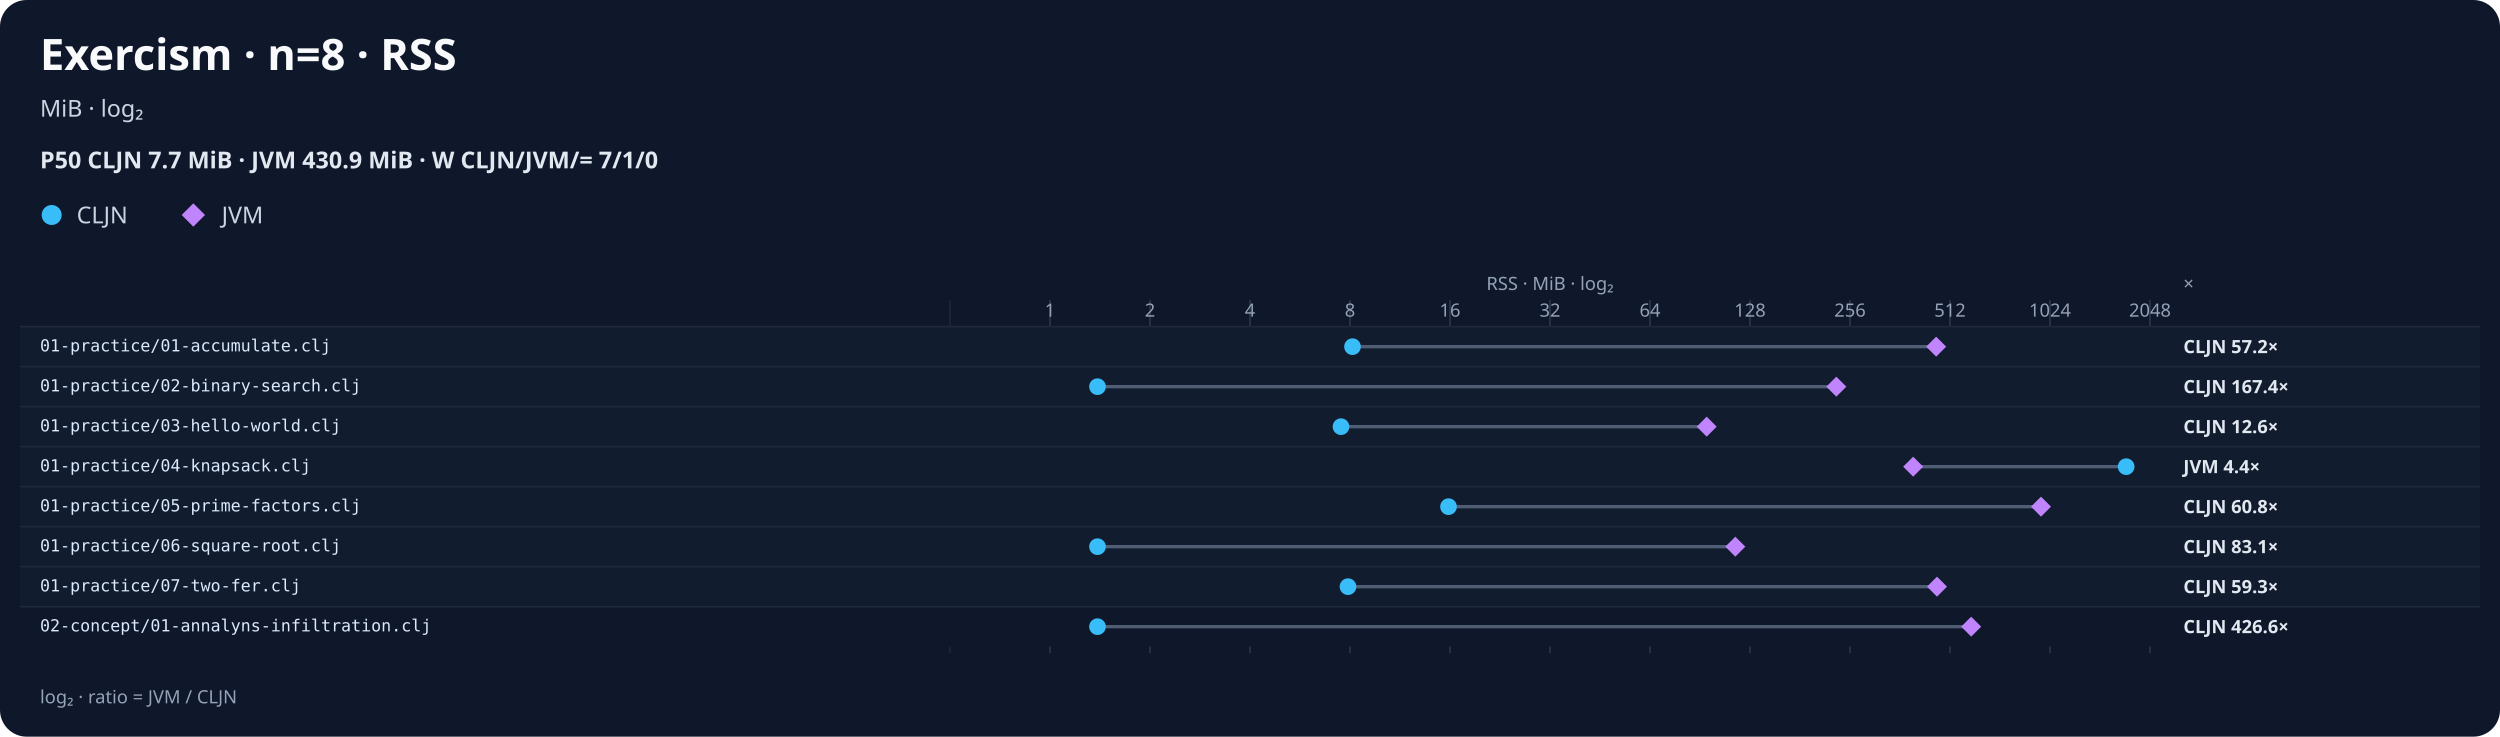
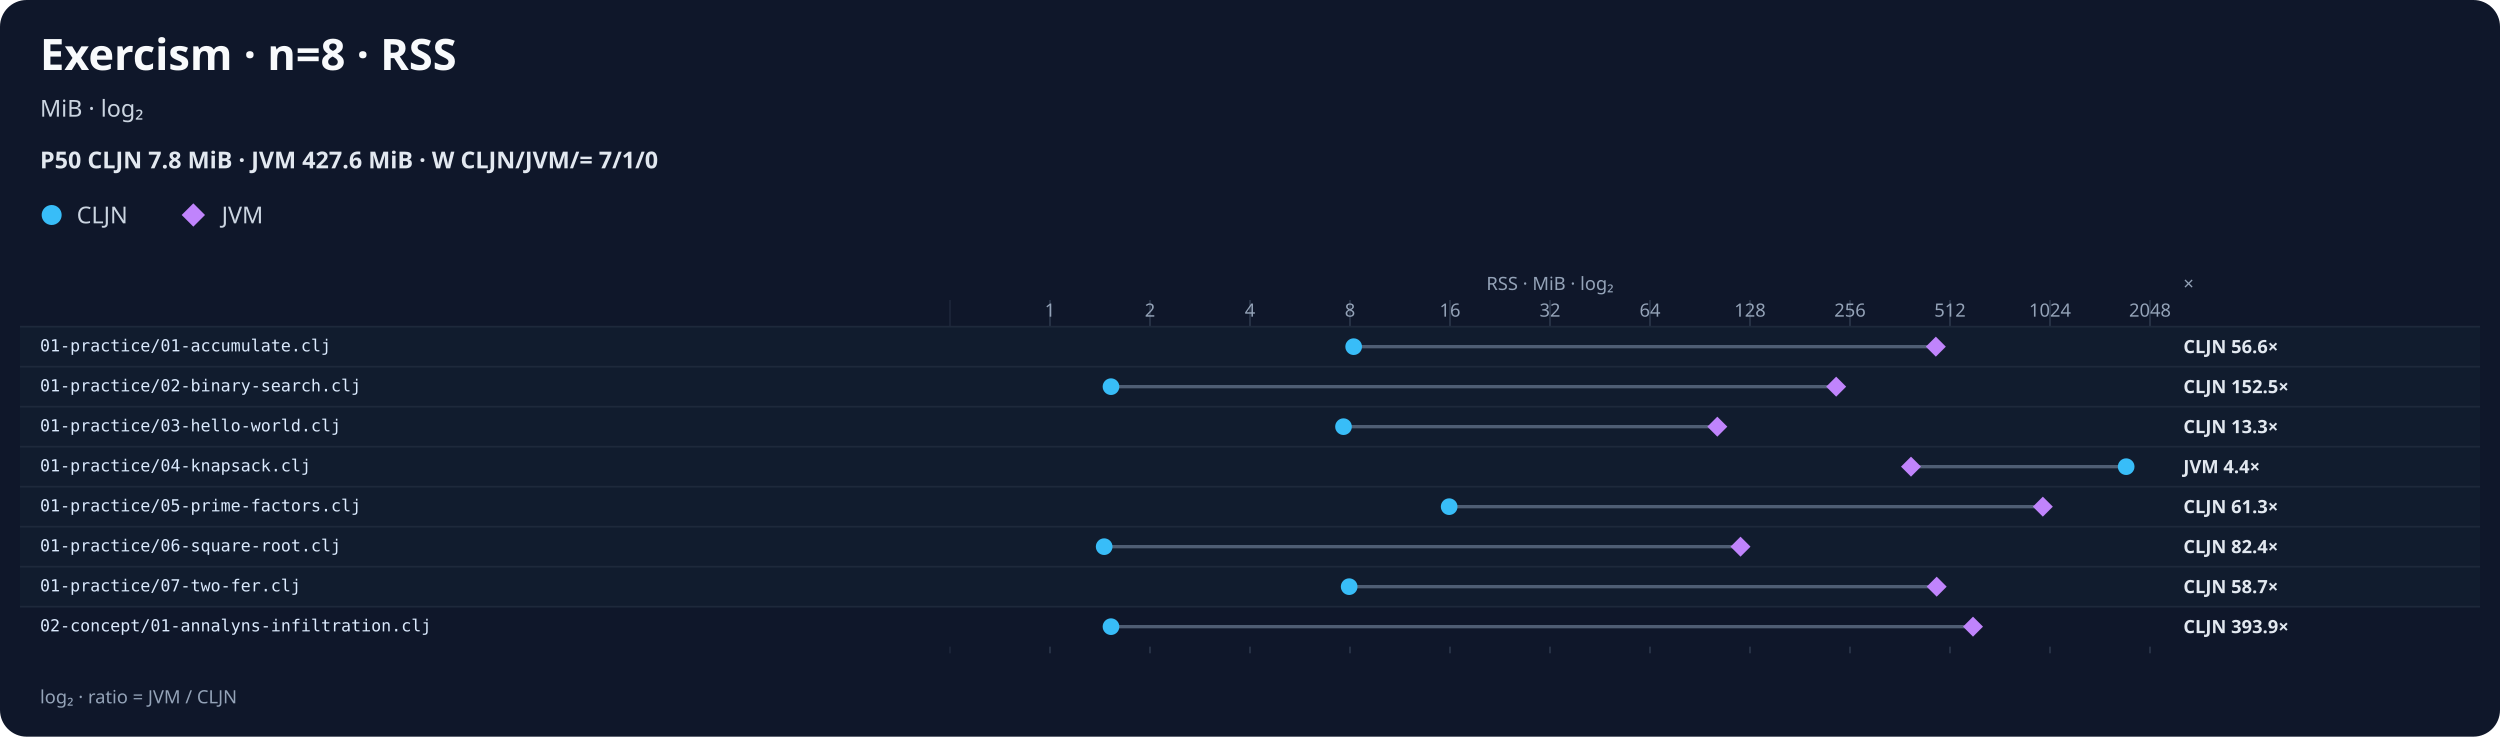
<svg xmlns="http://www.w3.org/2000/svg" width="1500" height="442" viewBox="0 0 1500 442" role="img" aria-labelledby="chart-title chart-desc">
  <style>
.title { fill: #f8fafc; font: 700 26px system-ui, sans-serif; }
.subtitle { fill: #cbd5e1; font: 14px system-ui, sans-serif; }
.summary { fill: #e2e8f0; font: 600 14px system-ui, sans-serif; }
.label { fill: #dbeafe; font: 10px ui-monospace, SFMono-Regular, Consolas, monospace; }
.value { fill: #e2e8f0; font: 600 11px system-ui, sans-serif; }
.axis { fill: #94a3b8; font: 11px system-ui, sans-serif; }
.footer { fill: #94a3b8; font: 11px system-ui, sans-serif; }
</style>
  <rect width="1500" height="442" rx="16" fill="#0f172a" />
  <text x="24" y="42" class="title">Exercism · n=8 · RSS</text>
  <text x="24" y="70" class="subtitle">MiB · log₂</text>
-   <text x="24" y="101" class="summary">P50 CLJN 7.7 MiB · JVM 430.9 MiB · W CLJN/JVM/= 7/1/0</text>
+   <text x="24" y="101" class="summary">P50 CLJN 7.8 MiB · JVM 427.6 MiB · W CLJN/JVM/= 7/1/0</text>
  <circle cx="31" cy="129" r="6" fill="#38bdf8" />
  <text x="46" y="134" class="subtitle">CLJN</text>
  <path d="M 116 122 L 123 129 L 116 136 L 109 129 Z" fill="#c084fc" />
  <text x="133" y="134" class="subtitle">JVM</text>
  <text x="930" y="174" class="axis" text-anchor="middle">RSS · MiB · log₂</text>
  <text x="1310" y="174" class="axis">×</text>
  <line x1="570.0" y1="180" x2="570.0" y2="392" stroke="#334155" opacity="0.35" />
  <line x1="630.0" y1="180" x2="630.0" y2="392" stroke="#334155" opacity="0.75" />
  <text x="630.0" y="190" class="axis" text-anchor="middle">1</text>
  <line x1="690.0" y1="180" x2="690.0" y2="392" stroke="#334155" opacity="0.75" />
  <text x="690.0" y="190" class="axis" text-anchor="middle">2</text>
  <line x1="750.0" y1="180" x2="750.0" y2="392" stroke="#334155" opacity="0.75" />
  <text x="750.0" y="190" class="axis" text-anchor="middle">4</text>
  <line x1="810.0" y1="180" x2="810.0" y2="392" stroke="#334155" opacity="0.75" />
  <text x="810.0" y="190" class="axis" text-anchor="middle">8</text>
  <line x1="870.0" y1="180" x2="870.0" y2="392" stroke="#334155" opacity="0.75" />
  <text x="870.0" y="190" class="axis" text-anchor="middle">16</text>
  <line x1="930.0" y1="180" x2="930.0" y2="392" stroke="#334155" opacity="0.75" />
  <text x="930.0" y="190" class="axis" text-anchor="middle">32</text>
  <line x1="990.0" y1="180" x2="990.0" y2="392" stroke="#334155" opacity="0.75" />
  <text x="990.0" y="190" class="axis" text-anchor="middle">64</text>
  <line x1="1050.0" y1="180" x2="1050.0" y2="392" stroke="#334155" opacity="0.75" />
  <text x="1050.0" y="190" class="axis" text-anchor="middle">128</text>
  <line x1="1110.0" y1="180" x2="1110.0" y2="392" stroke="#334155" opacity="0.75" />
  <text x="1110.0" y="190" class="axis" text-anchor="middle">256</text>
  <line x1="1170.0" y1="180" x2="1170.0" y2="392" stroke="#334155" opacity="0.75" />
  <text x="1170.0" y="190" class="axis" text-anchor="middle">512</text>
  <line x1="1230.0" y1="180" x2="1230.0" y2="392" stroke="#334155" opacity="0.75" />
  <text x="1230.0" y="190" class="axis" text-anchor="middle">1024</text>
  <line x1="1290.0" y1="180" x2="1290.0" y2="392" stroke="#334155" opacity="0.75" />
  <text x="1290.0" y="190" class="axis" text-anchor="middle">2048</text>
  <rect x="12" y="196" width="1476" height="24" fill="#111c2e" />
  <line x1="12" y1="196" x2="1488" y2="196" stroke="#1e293b" />
  <text x="24" y="208.0" class="label" dominant-baseline="middle">01-practice/01-accumulate.clj</text>
-   <line x1="811.5" y1="208.0" x2="1161.7" y2="208.0" stroke="#64748b" stroke-width="2" opacity="0.75" />
-   <circle cx="811.5" cy="208.0" r="5" fill="#38bdf8" />
-   <path d="M 1161.7 202.0 L 1167.7 208.0 L 1161.7 214.0 L 1155.7 208.0 Z" fill="#c084fc" />
-   <text x="1310" y="208.0" class="value" dominant-baseline="middle">CLJN 57.2×</text>
+   <line x1="812.2" y1="208.0" x2="1161.5" y2="208.0" stroke="#64748b" stroke-width="2" opacity="0.75" />
+   <circle cx="812.2" cy="208.0" r="5" fill="#38bdf8" />
+   <path d="M 1161.5 202.0 L 1167.5 208.0 L 1161.5 214.0 L 1155.5 208.0 Z" fill="#c084fc" />
+   <text x="1310" y="208.0" class="value" dominant-baseline="middle">CLJN 56.6×</text>
  <rect x="12" y="220" width="1476" height="24" fill="#111c2e" />
  <line x1="12" y1="220" x2="1488" y2="220" stroke="#1e293b" />
  <text x="24" y="232.0" class="label" dominant-baseline="middle">01-practice/02-binary-search.clj</text>
-   <line x1="658.5" y1="232.0" x2="1101.8" y2="232.0" stroke="#64748b" stroke-width="2" opacity="0.75" />
-   <circle cx="658.5" cy="232.0" r="5" fill="#38bdf8" />
-   <path d="M 1101.8 226.0 L 1107.8 232.0 L 1101.8 238.0 L 1095.8 232.0 Z" fill="#c084fc" />
-   <text x="1310" y="232.0" class="value" dominant-baseline="middle">CLJN 167.4×</text>
+   <line x1="666.6" y1="232.0" x2="1101.7" y2="232.0" stroke="#64748b" stroke-width="2" opacity="0.75" />
+   <circle cx="666.6" cy="232.0" r="5" fill="#38bdf8" />
+   <path d="M 1101.7 226.0 L 1107.7 232.0 L 1101.7 238.0 L 1095.7 232.0 Z" fill="#c084fc" />
+   <text x="1310" y="232.0" class="value" dominant-baseline="middle">CLJN 152.5×</text>
  <rect x="12" y="244" width="1476" height="24" fill="#111c2e" />
  <line x1="12" y1="244" x2="1488" y2="244" stroke="#1e293b" />
  <text x="24" y="256.0" class="label" dominant-baseline="middle">01-practice/03-hello-world.clj</text>
-   <line x1="804.6" y1="256.0" x2="1024.0" y2="256.0" stroke="#64748b" stroke-width="2" opacity="0.75" />
-   <circle cx="804.6" cy="256.0" r="5" fill="#38bdf8" />
-   <path d="M 1024.0 250.0 L 1030.0 256.0 L 1024.0 262.0 L 1018.0 256.0 Z" fill="#c084fc" />
-   <text x="1310" y="256.0" class="value" dominant-baseline="middle">CLJN 12.6×</text>
+   <line x1="806.1" y1="256.0" x2="1030.4" y2="256.0" stroke="#64748b" stroke-width="2" opacity="0.75" />
+   <circle cx="806.1" cy="256.0" r="5" fill="#38bdf8" />
+   <path d="M 1030.4 250.0 L 1036.4 256.0 L 1030.4 262.0 L 1024.4 256.0 Z" fill="#c084fc" />
+   <text x="1310" y="256.0" class="value" dominant-baseline="middle">CLJN 13.3×</text>
  <rect x="12" y="268" width="1476" height="24" fill="#111c2e" />
  <line x1="12" y1="268" x2="1488" y2="268" stroke="#1e293b" />
  <text x="24" y="280.0" class="label" dominant-baseline="middle">01-practice/04-knapsack.clj</text>
-   <line x1="1275.7" y1="280.0" x2="1147.9" y2="280.0" stroke="#64748b" stroke-width="2" opacity="0.75" />
+   <line x1="1275.7" y1="280.0" x2="1146.6" y2="280.0" stroke="#64748b" stroke-width="2" opacity="0.75" />
  <circle cx="1275.7" cy="280.0" r="5" fill="#38bdf8" />
-   <path d="M 1147.9 274.0 L 1153.9 280.0 L 1147.9 286.0 L 1141.9 280.0 Z" fill="#c084fc" />
+   <path d="M 1146.6 274.0 L 1152.6 280.0 L 1146.6 286.0 L 1140.6 280.0 Z" fill="#c084fc" />
  <text x="1310" y="280.0" class="value" dominant-baseline="middle">JVM 4.4×</text>
  <rect x="12" y="292" width="1476" height="24" fill="#111c2e" />
  <line x1="12" y1="292" x2="1488" y2="292" stroke="#1e293b" />
  <text x="24" y="304.0" class="label" dominant-baseline="middle">01-practice/05-prime-factors.clj</text>
-   <line x1="869.1" y1="304.0" x2="1224.6" y2="304.0" stroke="#64748b" stroke-width="2" opacity="0.75" />
-   <circle cx="869.1" cy="304.0" r="5" fill="#38bdf8" />
-   <path d="M 1224.6 298.0 L 1230.6 304.0 L 1224.6 310.0 L 1218.6 304.0 Z" fill="#c084fc" />
-   <text x="1310" y="304.0" class="value" dominant-baseline="middle">CLJN 60.8×</text>
+   <line x1="869.5" y1="304.0" x2="1225.7" y2="304.0" stroke="#64748b" stroke-width="2" opacity="0.75" />
+   <circle cx="869.5" cy="304.0" r="5" fill="#38bdf8" />
+   <path d="M 1225.7 298.0 L 1231.7 304.0 L 1225.7 310.0 L 1219.7 304.0 Z" fill="#c084fc" />
+   <text x="1310" y="304.0" class="value" dominant-baseline="middle">CLJN 61.3×</text>
  <rect x="12" y="316" width="1476" height="24" fill="#111c2e" />
  <line x1="12" y1="316" x2="1488" y2="316" stroke="#1e293b" />
  <text x="24" y="328.0" class="label" dominant-baseline="middle">01-practice/06-square-root.clj</text>
-   <line x1="658.5" y1="328.0" x2="1041.2" y2="328.0" stroke="#64748b" stroke-width="2" opacity="0.75" />
-   <circle cx="658.5" cy="328.0" r="5" fill="#38bdf8" />
-   <path d="M 1041.2 322.0 L 1047.2 328.0 L 1041.2 334.0 L 1035.2 328.0 Z" fill="#c084fc" />
-   <text x="1310" y="328.0" class="value" dominant-baseline="middle">CLJN 83.1×</text>
+   <line x1="662.5" y1="328.0" x2="1044.3" y2="328.0" stroke="#64748b" stroke-width="2" opacity="0.75" />
+   <circle cx="662.5" cy="328.0" r="5" fill="#38bdf8" />
+   <path d="M 1044.3 322.0 L 1050.3 328.0 L 1044.3 334.0 L 1038.3 328.0 Z" fill="#c084fc" />
+   <text x="1310" y="328.0" class="value" dominant-baseline="middle">CLJN 82.4×</text>
  <rect x="12" y="340" width="1476" height="24" fill="#111c2e" />
  <line x1="12" y1="340" x2="1488" y2="340" stroke="#1e293b" />
  <text x="24" y="352.0" class="label" dominant-baseline="middle">01-practice/07-two-fer.clj</text>
-   <line x1="808.8" y1="352.0" x2="1162.2" y2="352.0" stroke="#64748b" stroke-width="2" opacity="0.75" />
-   <circle cx="808.8" cy="352.0" r="5" fill="#38bdf8" />
-   <path d="M 1162.2 346.0 L 1168.2 352.0 L 1162.2 358.0 L 1156.2 352.0 Z" fill="#c084fc" />
-   <text x="1310" y="352.0" class="value" dominant-baseline="middle">CLJN 59.3×</text>
+   <line x1="809.5" y1="352.0" x2="1162.0" y2="352.0" stroke="#64748b" stroke-width="2" opacity="0.75" />
+   <circle cx="809.5" cy="352.0" r="5" fill="#38bdf8" />
+   <path d="M 1162.0 346.0 L 1168.0 352.0 L 1162.0 358.0 L 1156.0 352.0 Z" fill="#c084fc" />
+   <text x="1310" y="352.0" class="value" dominant-baseline="middle">CLJN 58.7×</text>
  <rect x="12" y="364" width="1476" height="24" fill="#0f172a" />
  <line x1="12" y1="364" x2="1488" y2="364" stroke="#1e293b" />
  <text x="24" y="376.0" class="label" dominant-baseline="middle">02-concept/01-annalyns-infiltration.clj</text>
-   <line x1="658.5" y1="376.0" x2="1182.7" y2="376.0" stroke="#64748b" stroke-width="2" opacity="0.75" />
-   <circle cx="658.5" cy="376.0" r="5" fill="#38bdf8" />
-   <path d="M 1182.7 370.0 L 1188.7 376.0 L 1182.7 382.0 L 1176.7 376.0 Z" fill="#c084fc" />
-   <text x="1310" y="376.0" class="value" dominant-baseline="middle">CLJN 426.6×</text>
+   <line x1="666.6" y1="376.0" x2="1183.8" y2="376.0" stroke="#64748b" stroke-width="2" opacity="0.75" />
+   <circle cx="666.6" cy="376.0" r="5" fill="#38bdf8" />
+   <path d="M 1183.8 370.0 L 1189.8 376.0 L 1183.8 382.0 L 1177.8 376.0 Z" fill="#c084fc" />
+   <text x="1310" y="376.0" class="value" dominant-baseline="middle">CLJN 393.9×</text>
  <text x="24" y="422" class="footer">log₂ · ratio = JVM / CLJN</text>
</svg>
